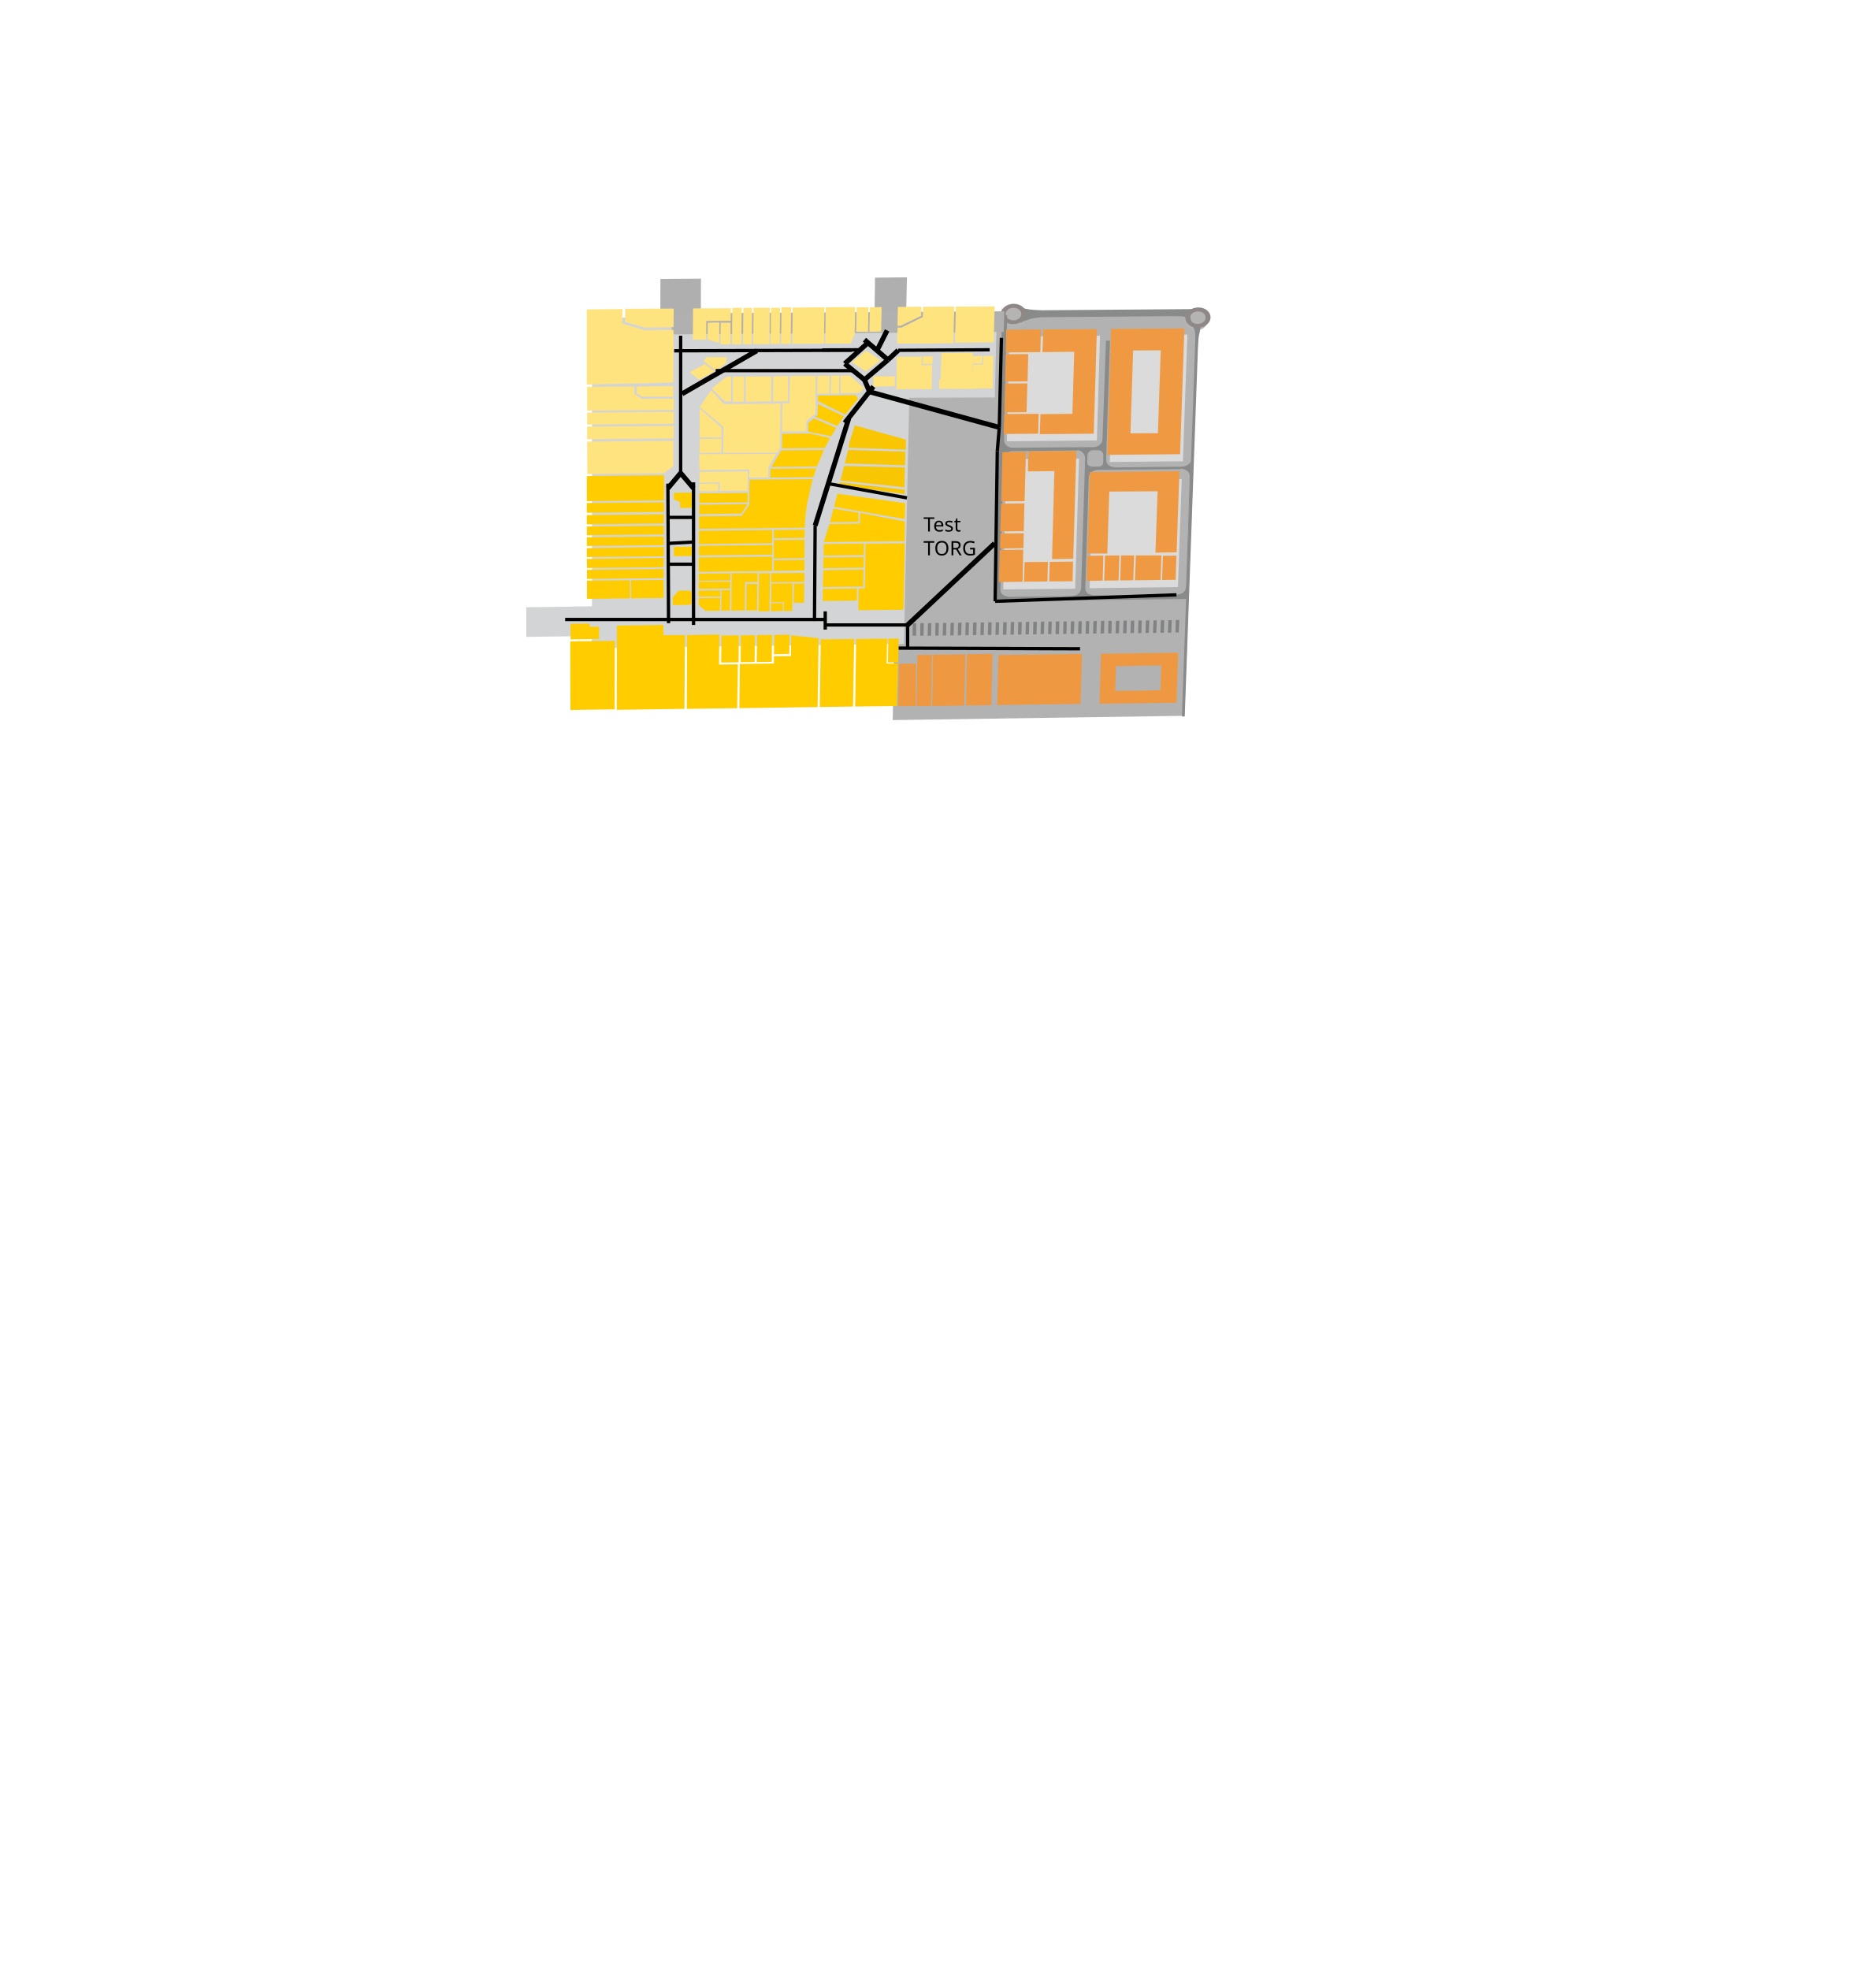
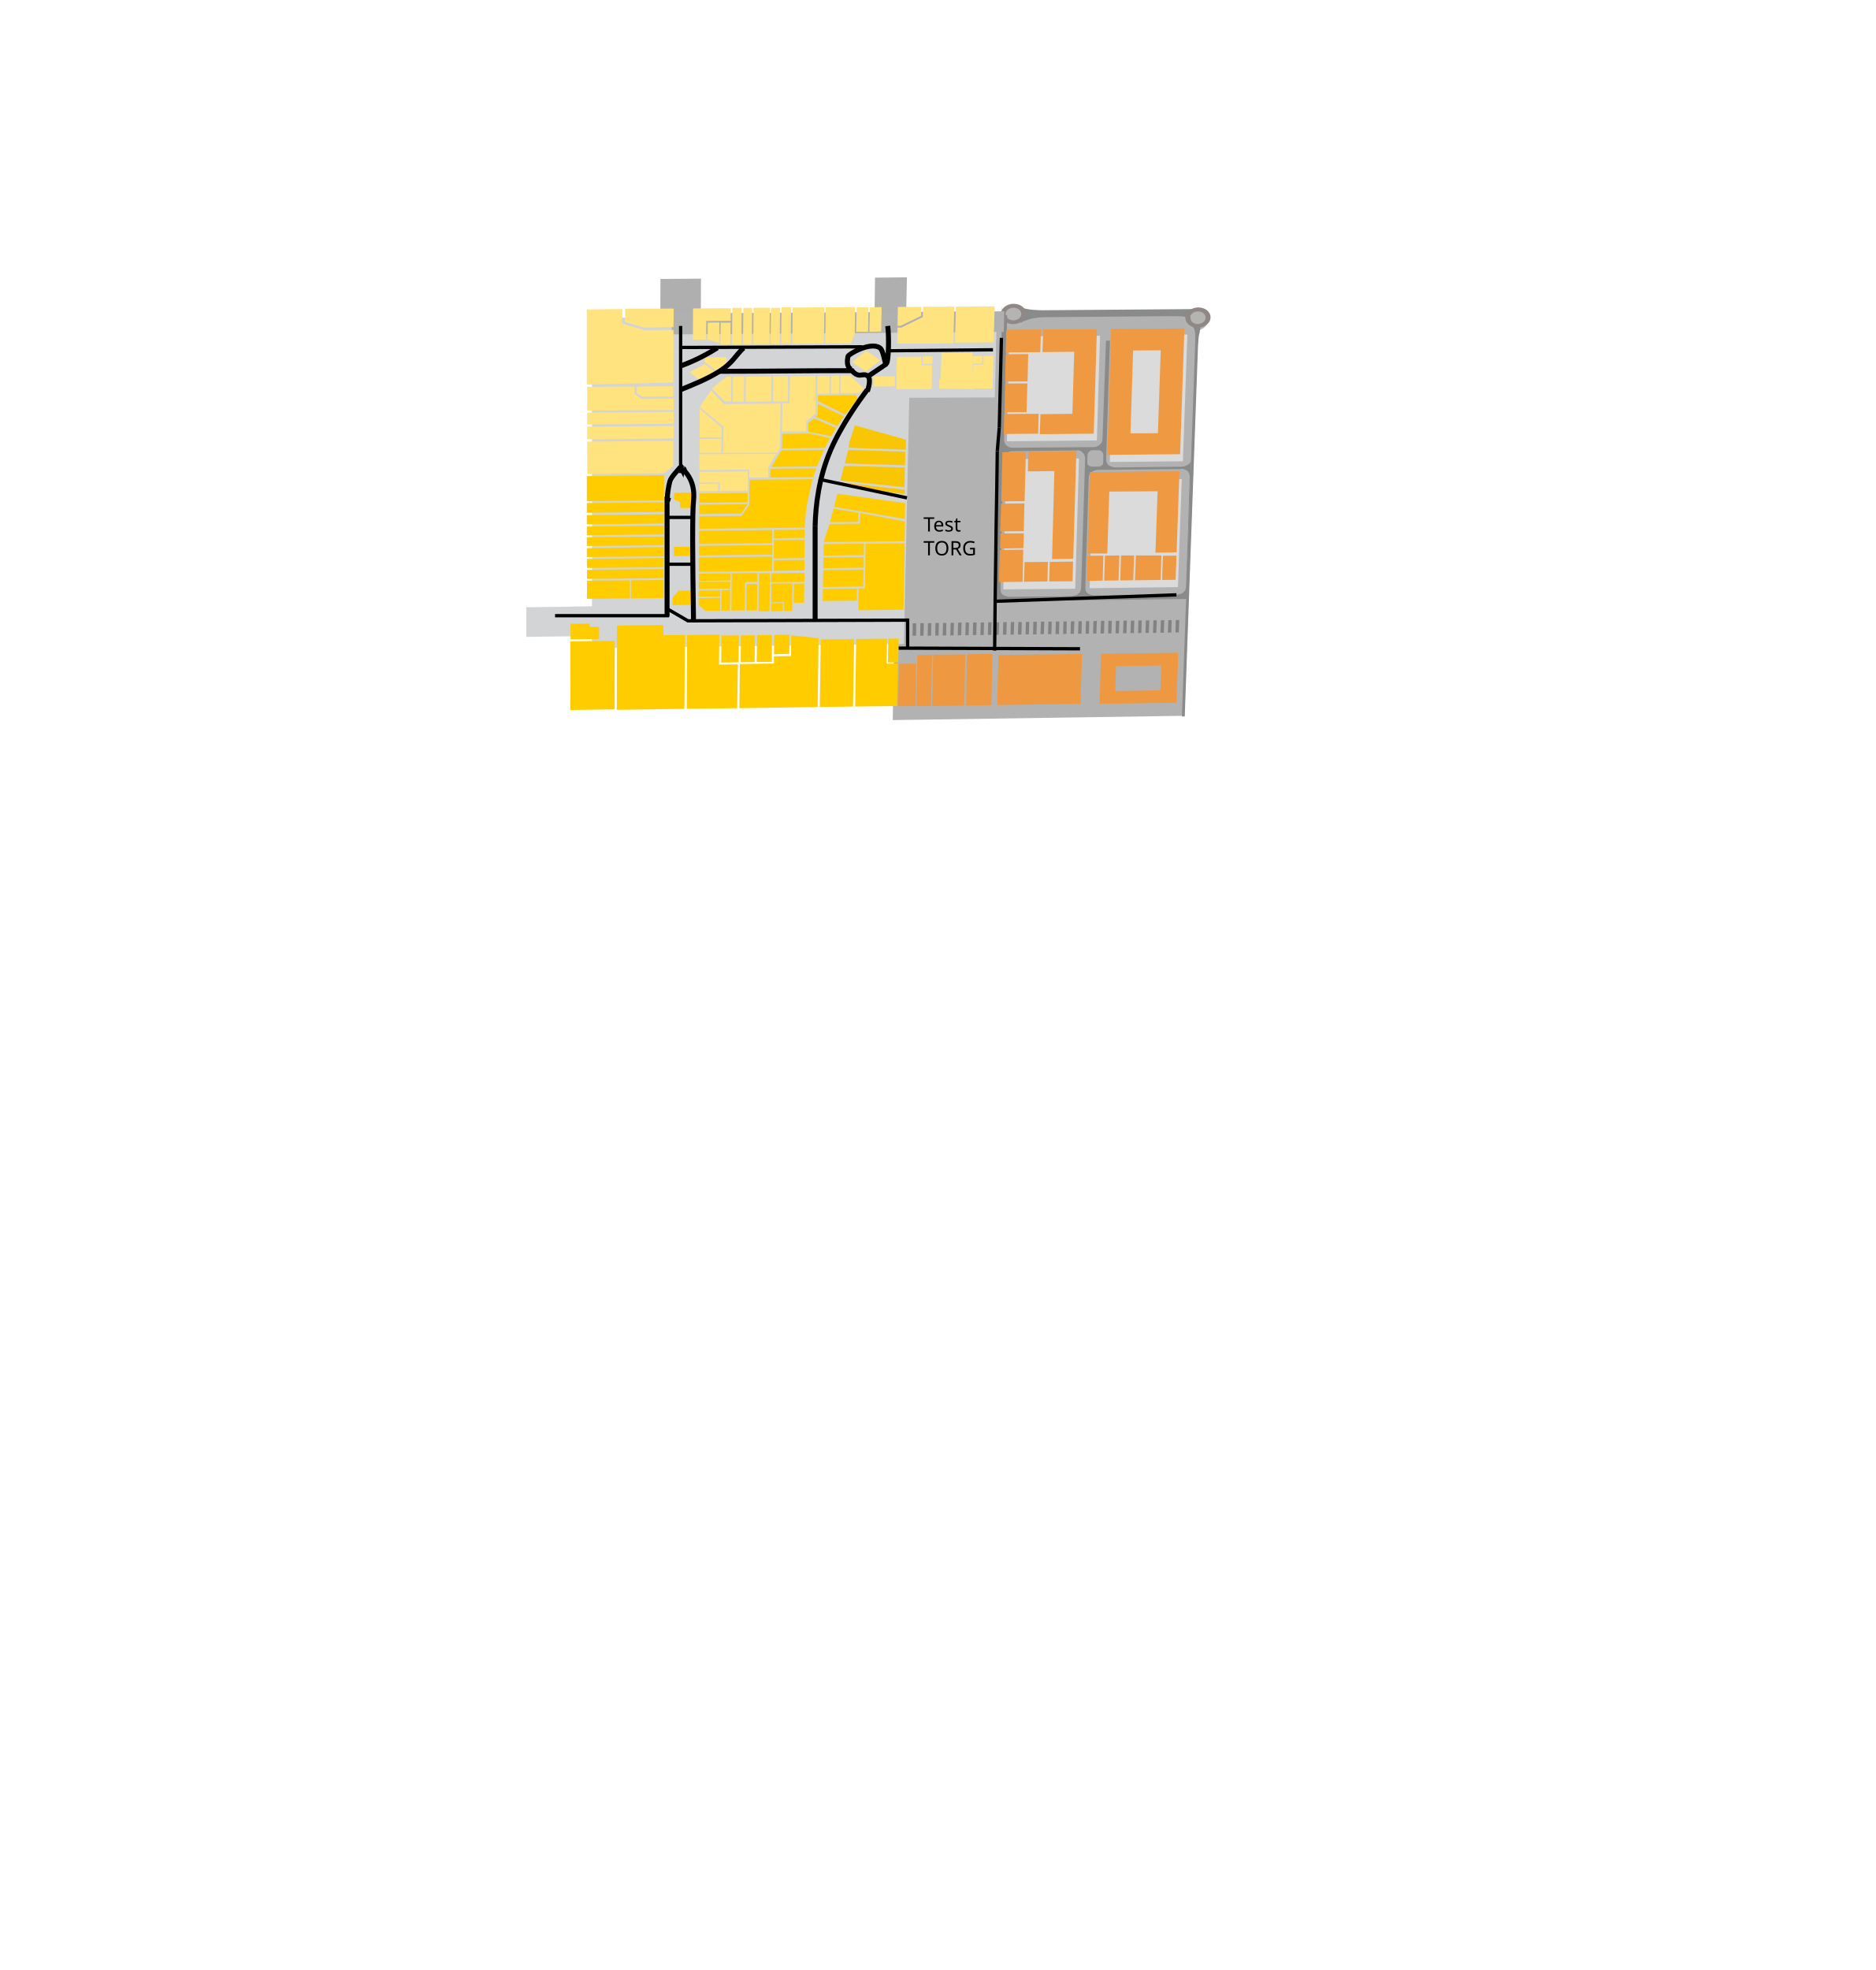
<svg xmlns="http://www.w3.org/2000/svg" version="1.1" id="svgroot" x="0px" y="0px" viewBox="261 -199.6 1133.9 1190.6" style="enable-background:new 261 -199.6 1133.9 1190.6;" xml:space="preserve">
  <g id="Layer_0">
    <g id="Level1_Floor">
      <polygon style="fill:#B2B2B2;" points="800.6,235.6 804.9,-5.3 869.4,-5.7 869.2,-9 985.5,-9.9 976.9,233   " />
      <path style="fill:#B4B4B3;" d="M874.3-1.7c-4,0-7.2-2.8-7.1-6.2c0.1-3.5,3.4-6.3,7.4-6.3s7.2,2.8,7.1,6.2    C881.6-4.5,878.3-1.7,874.3-1.7" />
      <path style="fill:#B4B4B3;" d="M983.8,0.1c-4,0-7.1-2.8-7-6.2c0.1-3.5,3.5-6.3,7.4-6.3c4,0,7.1,2.8,7,6.2    C991.1-2.7,987.8,0.1,983.8,0.1" />
      <path style="fill:#898A8A;" d="M866.3,6.6c0.2-9.3,0.3-17.6,0.4-21.4c-0.1,4.7,2.9,5.9,3.1,6l-1.9,75l0.1,1l0.3,0.9l0.4,0.8    l0.6,0.7l0.8,0.6l0.9,0.4l0.9,0.3l1,0.1l49.2-0.4l1-0.1l1-0.3l0.9-0.5l0.8-0.6l0.7-0.7l0.5-0.8l0.3-0.9l0.1-1l2.1-59.4    c0.1,0,0.6,0,2.4,0c-0.1,2.4-2.2,68.3-2.3,71.7l0.1,1.1l0.3,1.1l0.6,0.9l0.7,0.6l0.9,0.5l0.9,0.3l1.1,0.3l1.1,0.1l34.8-0.4h5.1    l0.9-0.1l1.1-0.3l0.9-0.3l0.9-0.5l0.8-0.6l0.7-0.9l0.4-1.1l-2.6,79.9l-0.1,3.8l-115.7,1.4C862.6,159.6,866.1,11.8,866.3,6.6     M974.4,83.9L924,84.4l-1.1,0.3L922,85l-0.9,0.5l-0.8,0.6l-0.7,0.9l-0.4,1.1l-0.1,1.1l-2.1,66.5l0.1,1.1l0.3,1l0.6,0.8l0.7,0.6    l0.9,0.4l0.9,0.3l1.1,0.3l1.1,0.1l49.4-0.4l2.2-0.5l0.7-0.2l0.9-0.5l0.7-0.6l0.7-0.9l0.4-1.1l0.2-1.1l1.2-33.8l1-32.7l-0.1-1.1    l-0.3-1.1l-0.6-0.9l-0.7-0.6l-0.9-0.5l-0.9-0.3l-1.1-0.3L974.4,83.9 M867.7,77.1l-0.1,0.8l-1.9,78.6l0.1,1.1l0.3,1l0.6,0.8    l0.7,0.6l0.9,0.4l0.9,0.3l1.1,0.3l1.1,0.1l37.1-0.4l1.1-0.1l1.1-0.3l0.9-0.3l0.9-0.5l0.7-0.6l0.7-0.9l0.4-1.1l0.2-1.5l2.4-78.1    l-0.1-0.8l-0.2-0.8l-0.4-0.8l-0.5-0.7l-0.6-0.6l-0.7-0.5l-0.8-0.4l-0.8-0.2l-0.8,0.1l-39.2,0.5l-0.9,0.1l-0.9,0.2l-0.8,0.4    l-0.7,0.5l-0.6,0.6l-0.5,0.7l-0.4,0.8L867.7,77.1 M918.3,75.3l-0.1,4.9c0,1.2,1.3,2.2,2.9,2.2h3.7c1.6,0,3-1,3-2.2l0.1-4.9    c0-1.2-1.2-2.8-2.9-2.8h-3.7C919.8,72.5,918.4,74.1,918.3,75.3 M973,159.8l0.8-0.2l-1.4,0.3L973,159.8" />
      <path style="fill:#898A8A;" d="M879.2-8.7c0.5-3.1-1.3-3.7-1.2-5.3c3.3,1.8,11.5,1.9,13.4,1.9l91.7-0.7c1.8,0-2.4,2.5-2.6,4.1    c-0.1,0.6,0.2,3.1,1.2,4.1s4.7,1.3,4.8,1.9c0.2,3.4-0.9,4.5-1.1,8c-0.1,2.3-0.3,4.5-0.3,4.6c-7.1,198.6-7.9,221.5-8,223.5h-1.7    L983,19.5c0-0.6,0.5-11.9,0.5-15.1c0-5.6-1.2-6.9-4-8.7c-1.4-0.9-0.4-3.7-3.1-4c-1.5-0.2-4.2-0.2-7-0.2c-0.3,0-0.6,0-0.9,0    c-1.6,0-2.7,0-3.7,0l-72.6,0.6c-1.4,0-9.1,0.2-14.6,3.6C877.6-4.2,878.7-5.4,879.2-8.7" />
      <polygon style="fill:#AFAFAF;" points="789.6,-9.7 789.9,-31.8 809.2,-32 808.7,-9.9   " />
      <polygon style="fill:#AFAFAF;" points="660.1,-7.7 660.2,-31 684.7,-31.2 684.6,-7.9   " />
      <polygon style="fill:#D2D4D5;" points="579.1,185.3 579.1,167.4 609.9,167 610,184.9   " />
      <polygon style="fill:#D2D4D5;" points="618.7,192.1 618.7,181.5 607.3,181.6 607.2,167 618.8,166.8 618.8,-7.5 863.5,-9.2    862.3,40.6 810.6,40.8 807.4,189.6   " />
      <path style="fill:#8F8886;" d="M873.7-16c4.2,0,7.6,2.7,7.5,6.1s-3.6,6.2-7.8,6.2s-7.6-2.7-7.5-6.1S869.5-16,873.7-16 M873.5-6    c2.6,0,4.8-1.7,4.8-3.8c0.1-2.1-2-3.8-4.7-3.8c-2.6,0-4.8,1.7-4.8,3.8C868.8-7.7,870.9-6,873.5-6" />
      <path style="fill:#8F8886;" d="M985.3-13.8c4.2,0,7.5,2.7,7.4,6.1s-3.6,6.2-7.8,6.2s-7.5-2.7-7.4-6.1    C977.6-11,981.1-13.8,985.3-13.8 M984.9-3.8c2.6,0,4.8-1.7,4.8-3.8c0.1-2.1-2-3.8-4.6-3.8s-4.8,1.7-4.9,3.8    C980.3-5.5,982.3-3.8,984.9-3.8" />
      <path style="fill:#898A8A;" d="M985.1,10c-7.1,198.6-7.9,221.5-8,223.5C977.2,231.5,978,208.6,985.1,10" />
      <polygon style="fill:#DADBDA;" points="919.6,155.9 921.5,90.4 975.3,89.9 973,155.2   " />
      <polygon style="fill:#DADBDA;" points="867.4,156.6 869.3,77.9 913.2,77.5 910.9,156.2   " />
      <polygon style="fill:#DADBDA;" points="869.6,67.1 871.1,3.8 925.9,3.3 924,66.6   " />
      <polygon style="fill:#DADBDA;" points="931.8,79.6 934.2,3 978.7,2.6 976,79.2   " />
      <polygon style="fill:#B0B0B0;" points="667,2.5 667.1,-10.2 868,-11.5 867.7,1   " />
      <g>
        <polygon style="fill:#818283;" points="948.9,183 949.1,175.4 951.1,175.4 950.9,183    " />
        <polygon style="fill:#818283;" points="953.4,182.9 953.6,175.4 955.7,175.3 955.4,182.9    " />
        <polygon style="fill:#818283;" points="957.9,182.9 958.2,175.3 960.2,175.3 959.9,182.9    " />
        <polygon style="fill:#818283;" points="962.4,182.8 962.7,175.3 964.7,175.2 964.5,182.8    " />
        <polygon style="fill:#818283;" points="966.9,182.8 967.2,175.2 969.2,175.2 969,182.6    " />
        <polygon style="fill:#818283;" points="971.5,182.6 971.7,175.1 973.8,175.1 973.5,182.6    " />
        <polygon style="fill:#818283;" points="944.3,183 944.6,175.5 946.6,175.5 946.4,183    " />
        <polygon style="fill:#818283;" points="939.8,183.1 940.1,175.5 942.1,175.5 941.9,183.1    " />
        <polygon style="fill:#818283;" points="930.8,183.2 931,175.6 933,175.6 932.8,183.2    " />
        <polygon style="fill:#818283;" points="935.3,183.2 935.5,175.6 937.6,175.6 937.3,183.1    " />
        <polygon style="fill:#818283;" points="917.2,183.4 917.4,175.8 919.4,175.8 919.2,183.4    " />
        <polygon style="fill:#818283;" points="921.7,183.3 921.9,175.8 924,175.6 923.7,183.3    " />
        <polygon style="fill:#818283;" points="926.2,183.3 926.5,175.6 928.5,175.6 928.3,183.2    " />
        <polygon style="fill:#818283;" points="908.1,183.5 908.3,175.9 910.4,175.9 910.1,183.5    " />
        <polygon style="fill:#818283;" points="912.6,183.4 912.9,175.9 914.9,175.8 914.7,183.4    " />
        <polygon style="fill:#818283;" points="876.3,183.9 876.5,176.3 878.6,176.3 878.4,183.9    " />
        <polygon style="fill:#818283;" points="880.9,183.8 881.1,176.3 883.1,176.2 882.9,183.8    " />
        <polygon style="fill:#818283;" points="885.4,183.8 885.6,176.2 887.7,176.2 887.5,183.8    " />
        <polygon style="fill:#818283;" points="889.9,183.6 890.2,176.1 892.2,176.1 892,183.6    " />
        <polygon style="fill:#818283;" points="894.5,183.6 894.7,176.1 896.7,176.1 896.5,183.6    " />
        <polygon style="fill:#818283;" points="899,183.6 899.2,176 901.3,176 901.1,183.6    " />
        <polygon style="fill:#818283;" points="903.6,183.6 903.8,176 905.8,176 905.6,183.5    " />
        <polygon style="fill:#818283;" points="871.8,184 872,176.4 874,176.3 873.8,183.9    " />
        <polygon style="fill:#818283;" points="849,184.2 849.2,176.6 851.3,176.6 851.1,184.2    " />
        <polygon style="fill:#818283;" points="853.6,184.2 853.8,176.6 855.8,176.6 855.6,184.2    " />
        <polygon style="fill:#818283;" points="858.1,184.1 858.3,176.5 860.4,176.5 860.2,184.1    " />
        <polygon style="fill:#818283;" points="862.7,184.1 862.9,176.5 864.9,176.5 864.7,184    " />
        <polygon style="fill:#818283;" points="867.2,184 867.4,176.4 869.5,176.4 869.3,184    " />
        <polygon style="fill:#818283;" points="844.5,184.3 844.7,176.6 846.7,176.6 846.5,184.3    " />
        <polygon style="fill:#818283;" points="830.8,184.5 831,176.9 833,176.9 832.9,184.4    " />
        <polygon style="fill:#818283;" points="835.4,184.4 835.6,176.8 837.6,176.8 837.4,184.4    " />
        <polygon style="fill:#818283;" points="839.9,184.4 840.1,176.8 842.2,176.6 842,184.3    " />
        <polygon style="fill:#818283;" points="826.3,184.5 826.4,176.9 828.5,176.9 828.3,184.5    " />
        <polygon style="fill:#818283;" points="821.7,184.6 821.9,177 823.9,177 823.8,184.6    " />
        <polygon style="fill:#818283;" points="812.6,184.6 812.7,177.1 814.8,177.1 814.7,184.6    " />
        <polygon style="fill:#818283;" points="817.2,184.6 817.3,177 819.4,177 819.2,184.6    " />
      </g>
    </g>
  </g>
  <g id="Layer_1">
    <g id="Level_1_areas">
      <g>
        <path style="fill:#898A8A;" d="M867-12.9L867-12.9c0.8,2.5,2.6,3.2,2.7,3.3C869.6-9.7,867.8-10.4,867-12.9" />
        <path style="fill:#898A8A;" d="M929.3,5.5L929.3,5.5L929.3,5.5z" />
        <path style="fill:#898A8A;" d="M986.5-3.4c0.2,3.4-0.9,4.5-1.1,8C985.5,1.1,986.6,0,986.5-3.4" />
        <polygon style="fill:#FFE37E;" points="693.6,24.4 686.4,18.6 687.9,16.3 700.1,16.2 700,19.7    " />
        <polygon style="fill:#FFE37E;" points="683.5,29.9 677.8,25.3 687.1,20.4 692.8,24.9    " />
        <polygon style="fill:#FFE37E;" points="784.3,24.9 776,19.2 784.5,12.4 793.2,18.1    " />
        <polygon style="fill:#FFE37E;" points="788.9,34 789,27.9 801.9,27.8 801.8,33.9    " />
        <polygon style="fill:#FFE37E;" points="650.6,-1.6 638.8,-5 638.9,-13 668.2,-13.1 668.1,-1.9    " />
        <polygon style="fill:#FFE37E;" points="615.7,32.8 615.7,-12.6 637.2,-12.8 637.1,-4 650.5,-0.1 668.1,-0.2 668,31.6    " />
        <polygon style="fill:#FFE37E;" points="667.9,40.1 649.1,40.1 645.8,38.1 646,34 668,33.8    " />
        <polygon style="fill:#FFE37E;" points="615.9,48.6 615.9,34.2 644.5,34 644.4,38.4 649,41.5 668.2,41.3 668.2,48.2    " />
        <polygon style="fill:#FFE37E;" points="615.9,57 615.9,49.8 668.2,49.3 668.2,56.5    " />
        <polygon style="fill:#FFE37E;" points="615.9,65.9 615.9,58.2 668.2,57.8 668.1,65.4    " />
        <polygon style="fill:#FFE37E;" points="616,86.9 615.9,67.3 668,66.8 667.9,82.2 662.2,86.4    " />
        <polygon style="fill:#FFE37E;" points="687.8,5.7 679.8,5.7 679.9,-13.2 702.7,-13.3 702.7,-5.7 687.9,-5.6    " />
        <polygon style="fill:#FFE37E;" points="695.7,7.6 688.7,5.6 688.8,-4.6 695.8,-4.7    " />
        <polygon style="fill:#FFE37E;" points="702.5,8.5 696.5,8.5 696.6,-4.6 702.6,-4.6    " />
        <polygon style="fill:#FFE37E;" points="709.1,8.5 703.5,8.5 703.6,-13.5 709.3,-13.6    " />
        <polygon style="fill:#FFE37E;" points="710.1,8.5 710.3,-13.5 715.6,-13.5 715.4,8.4    " />
        <polygon style="fill:#FFE37E;" points="726.1,8.3 716.3,8.4 716.5,-13.6 726.3,-13.6    " />
        <polygon style="fill:#FFE37E;" points="726.8,8.3 727,-13.5 732.5,-13.6 732.3,8.3    " />
        <polygon style="fill:#FFE37E;" points="733.1,8.3 733.4,-13.9 739.2,-13.9 738.9,8.2    " />
        <polygon style="fill:#FFE37E;" points="739.9,8.2 740.1,-13.7 759.3,-13.9 759,8.1    " />
        <polygon style="fill:#FFE37E;" points="759.8,8.1 760.1,-13.9 777.9,-14 777.6,2.4 775.2,8    " />
        <polygon style="fill:#FFE37E;" points="778.5,0.9 778.8,-13.9 785.9,-13.9 785.7,0.9    " />
        <polygon style="fill:#FFE37E;" points="786.5,0.9 786.8,-13.9 793.9,-14 793.6,0.8    " />
        <polygon style="fill:#FFE37E;" points="699,43 691.3,35.2 700.1,28.1 703,28.1 702.9,43    " />
        <polygon style="fill:#FFE37E;" points="703.9,43.2 704,28.1 710.8,28 710.6,43.2    " />
        <polygon style="fill:#FFE37E;" points="711.7,43.2 711.8,28 727.2,27.9 727.1,43    " />
        <polygon style="fill:#FFE37E;" points="728.2,43.1 728.4,27.8 737.3,27.7 737.3,42.9    " />
        <polygon style="fill:#FFE37E;" points="697.1,64.7 683.9,64.7 683.9,47.3 697.2,58.9    " />
        <polygon style="fill:#FFE37E;" points="683.8,74.1 683.9,65.6 697.1,65.5 697,74    " />
        <polygon style="fill:#FFE37E;" points="733.6,61.2 733.9,44.1 738.2,44.1 738.5,27.7 754,27.6 753.9,50.4 748.3,55 748.3,61.1        " />
        <polygon style="fill:#FFE37E;" points="730.8,74 698.1,74.1 698.3,58.4 683.9,46.3 690.8,36.3 698.5,44.6 732.8,44.3 732.4,71.4        " />
        <polygon style="fill:#FFE37E;" points="755,38.4 755.1,27.6 762.4,27.5 762.3,38.3    " />
        <polygon style="fill:#FFE37E;" points="763.2,38.3 763.4,27.5 768.3,27.4 768.1,38.3    " />
        <polygon style="fill:#FFE37E;" points="683.7,97.3 683.8,92.8 695.1,92.7 695.1,97.2    " />
        <polygon style="fill:#FFE37E;" points="725.4,88.9 713.8,89 713.9,84.2 683.8,84.5 683.7,78.4 683.7,74.9 698.3,74.8 730.2,74.7     725.4,82.9    " />
        <polygon style="fill:#FFE37E;" points="712.9,97 696,97.1 696.1,92 683.8,92.1 683.8,85.6 713,85.3    " />
        <polygon style="fill:#FFE37E;" points="778.6,38 769,38 769.1,27.4 774.7,27.4 783.1,34.9 783.2,35 780.8,37.6    " />
        <polygon style="fill:#FFE37E;" points="803.5,-2.7 803.7,-14.1 817.9,-14.2 817.8,-8.7 805.3,-2.7    " />
        <polygon style="fill:#FFE37E;" points="824.7,8 803.3,8 803.5,-1.6 805.8,-1.6 818.8,-8 818.9,-14.2 837.8,-14.3 837.2,7.8     " />
        <polygon style="fill:#FFE37E;" points="860.5,7.3 860.6,7.3 838.3,7.5 838.4,1 838.8,-14.3 862.2,-14.4 861.6,7.3    " />
        <polygon style="fill:#FFE37E;" points="818.7,20.4 818.8,15.8 824.7,15.8 824.6,20.3    " />
        <polygon style="fill:#FFE37E;" points="848.8,20.2 848.9,15.6 854.8,15.5 854.7,20.1    " />
        <polygon style="fill:#FFE37E;" points="850,35.5 829.3,35.2 830.1,13.8 848.9,13.6 848.9,25.9 849.8,26    " />
        <polygon style="fill:#FFE37E;" points="802.8,35.6 803.1,16.1 818.1,16 818,21.1 824.4,21 824.2,35.6    " />
        <polygon style="fill:#FFCC00;" points="605.9,186.8 605.9,177.4 617.4,177.3 617.4,179.2 623.1,179.1 623.1,186.6    " />
        <polygon style="fill:#FFCC00;" points="605.8,229.5 605.7,188 632.6,187.7 632.5,229.1    " />
        <polygon style="fill:#FFCC00;" points="633.8,229.4 633.9,178.5 662,178.1 662,184.3 675,184.2 674.7,228.8    " />
        <polygon style="fill:#FFCC00;" points="696.9,200.8 697.1,184.5 707.6,184.4 707.4,200.7    " />
        <polygon style="fill:#FFCC00;" points="676.1,228.8 676.3,184.2 695.8,183.9 695.6,202 707,201.9 706.6,228.4    " />
        <polygon style="fill:#FFCC00;" points="708.7,200.6 708.8,184.4 717.3,184.3 717.1,200.5    " />
        <polygon style="fill:#FFCC00;" points="728.8,195.8 729,184.1 738.2,184 738.1,195.6    " />
        <polygon style="fill:#FFCC00;" points="718.4,200.5 718.6,184.2 727.6,184.1 727.5,200.4    " />
        <polygon style="fill:#FFCC00;" points="707.9,228.4 708.2,201.7 728.8,201.4 728.8,197 739.1,196.9 739.2,184.4 755.8,186.1     755.2,227.7    " />
        <polygon style="fill:#FFCC00;" points="756.5,227.7 757.1,186.8 777.3,186.6 776.6,227.4    " />
        <polygon style="fill:#FFCC00;" points="797.7,200.8 797.9,186.4 804.2,186.3 803.9,200.7    " />
        <polygon style="fill:#FFCC00;" points="777.9,227.4 778.5,186.6 797.2,186.4 796.9,201.5 803.8,201.4 803.2,227.1    " />
        <polygon style="fill:#FFCC00;" points="771.9,51 755.4,42.8 755.4,39.5 778.2,39.2 779.7,41.5 776.9,44.7    " />
        <polygon style="fill:#FFCC00;" points="767.1,57.9 753.7,52.2 755.3,51 755.3,44.5 771.1,52    " />
        <polygon style="fill:#FFCC00;" points="763.4,64.1 749.5,61.3 749.5,56.1 753,53.3 766.4,59    " />
        <polygon style="fill:#FFCC00;" points="759.6,71.1 733.7,71.4 733.8,62.6 750.8,62.4 762.7,65.2    " />
        <polygon style="fill:#F9C603;" points="808.5,72.2 774,71 774.2,68.4 777.7,57.5 808.6,66.1    " />
        <polygon style="fill:#F9C603;" points="808,81.6 771.6,80.5 773.7,72.3 808.2,73.4    " />
        <polygon style="fill:#FFCC00;" points="754.8,82.3 727.2,82.6 733.3,72.6 759.1,72.3    " />
        <polygon style="fill:#FFCC00;" points="726.6,89 726.7,83.7 754.4,83.5 752.6,88.8    " />
        <polygon style="fill:#FFCC00;" points="683.7,104.3 683.7,98.6 712.9,98.3 712.9,104    " />
        <polygon style="fill:#FFCC00;" points="683.6,111.1 683.7,105.4 712.9,105.1 709,110.8    " />
        <polygon style="fill:#FFCC00;" points="747.4,119.3 683.6,120 683.6,112.4 709.2,112.2 713.8,105.7 713.9,105.3 714,90.3     752.3,90 751.4,93.2 748.8,105.2 748.6,106.4 748.1,110.4 747.6,114.9    " />
        <polygon style="fill:#F9C603;" points="807.7,94.9 769,90.8 771.2,82 807.9,82.9    " />
        <polygon style="fill:#F9C603;" points="807.8,99 768,93.6 768.7,91.9 807.9,96.4    " />
        <polygon style="fill:#FFCC00;" points="762.7,116 764.8,107.8 779.9,110.3 779.8,115.8    " />
        <polygon style="fill:#FFCC00;" points="807.9,114.1 765.1,106.7 767.2,98.8 808.1,104.5    " />
        <polygon style="fill:#FFCC00;" points="758.9,128 760.2,123.8 762.4,117.1 780.8,116.9 780.9,110.4 808,115.6 807.8,127.5    " />
        <polygon style="fill:#FFCC00;" points="758.8,136.2 758.9,129.2 783.2,128.9 783.1,135.9    " />
        <polygon style="fill:#FFCC00;" points="758.6,143.8 758.7,137.3 783.1,137.1 783,143.5    " />
        <polygon style="fill:#FFCC00;" points="758.4,155.2 758.6,145 782.9,144.6 782.8,154.9    " />
        <polygon style="fill:#FFCC00;" points="758.3,163.6 758.4,156.3 779,156.1 778.9,163.4    " />
        <polygon style="fill:#FFCC00;" points="779.8,169.2 780,156 783.8,156 784.2,129 807.9,128.8 807.1,168.9    " />
        <polygon style="fill:#FFCC00;" points="683.5,129.2 683.5,121.2 727.8,120.7 727.7,128.7    " />
        <polygon style="fill:#FFCC00;" points="728.8,125.7 728.8,120.7 747.4,120.5 747.3,125.5    " />
        <polygon style="fill:#FFCC00;" points="683.5,136.1 683.5,130.3 727.9,129.8 727.8,135.6    " />
        <polygon style="fill:#FFCC00;" points="728.7,137.9 728.8,126.8 747.3,126.6 747.2,137.7    " />
        <polygon style="fill:#FFCC00;" points="683.4,146 683.4,137.3 727.8,136.8 727.7,145.5    " />
        <polygon style="fill:#FFCC00;" points="728.7,145.4 728.8,139 747.3,138.8 747.2,145.2    " />
        <polygon style="fill:#FFCC00;" points="683.4,151.5 683.4,147.1 702.4,146.9 702.4,151.2    " />
        <polygon style="fill:#FFCC00;" points="683.4,156.3 683.4,152.1 702.4,152 702.3,156.1    " />
        <polygon style="fill:#FFCC00;" points="683.3,161 683.3,157.3 696.3,157.2 696.3,160.9    " />
        <polygon style="fill:#FFCC00;" points="687.4,169.6 683.3,166 683.3,161.9 696.3,161.7 696.2,169.5    " />
        <polygon style="fill:#FFCC00;" points="697,169.5 697.1,157.1 702.3,157 702.2,169.4    " />
        <polygon style="fill:#FFCC00;" points="703.1,169.4 703.3,146.8 718.8,146.7 718.9,152.1 711.3,152.2 711.1,169.3    " />
        <polygon style="fill:#FFCC00;" points="712.1,169.4 712.3,153.3 718.7,153.3 718.6,169.3    " />
        <polygon style="fill:#FFCC00;" points="719.5,169.9 719.8,146.9 726.4,146.8 726.1,169.8    " />
        <polygon style="fill:#FFCC00;" points="727.1,152.3 727.2,146.8 747.2,146.6 747.2,152.1    " />
        <polygon style="fill:#FFCC00;" points="727.1,169.8 727.1,165 734.2,164.9 734.1,169.7    " />
        <polygon style="fill:#FFCC00;" points="734.7,169.7 734.8,164.3 727.2,164.4 727.3,153.1 740,153 739.8,169.6    " />
        <polygon style="fill:#FFCC00;" points="740.7,164.7 740.9,153.2 747.1,153.1 747,164.7    " />
        <polygon style="fill:#FFCC00;" points="615.7,103.3 615.7,88.1 662.4,87.6 662.3,102.8    " />
        <polygon style="fill:#FFCC00;" points="615.7,110.3 615.7,104.4 662.3,104 662.3,109.8    " />
        <polygon style="fill:#FFCC00;" points="615.7,117.3 615.7,111.7 662.3,111.2 662.2,116.8    " />
        <polygon style="fill:#FFCC00;" points="615.7,123.9 615.7,118.6 662.2,118.1 662.2,123.4    " />
        <polygon style="fill:#FFCC00;" points="615.7,130.4 615.7,125.1 662.2,124.6 662.2,129.9    " />
        <polygon style="fill:#FFCC00;" points="615.7,137.1 615.7,131.7 662.2,131 662.2,136.6    " />
        <polygon style="fill:#FFCC00;" points="662.1,143.2 615.8,143.7 615.7,138.2 662.2,137.6    " />
        <polygon style="fill:#FFCC00;" points="615.8,150.3 615.8,144.8 662.1,144.3 662.1,149.8    " />
        <polygon style="fill:#FFCC00;" points="615.8,162.3 615.8,151.3 630,151.2 630,162.2    " />
        <polygon style="fill:#FFCC00;" points="629.9,162.1 630,151.2 641.7,151.1 641.7,162    " />
        <polygon style="fill:#FFCC00;" points="642.4,162 642.4,151.1 662.1,150.9 662.1,161.8    " />
        <polygon style="fill:#EE9941;" points="814.5,227.1 803.9,227.2 804.4,201.6 814.7,201.5    " />
        <polygon style="fill:#EE9941;" points="823.7,227.1 815,227.1 815.4,201.6 815.5,196.3 824.4,196.1    " />
        <polygon style="fill:#EE9941;" points="824.4,227.1 825,196.1 844.5,195.9 843.8,226.8    " />
        <polygon style="fill:#EE9941;" points="844.9,226.8 845.5,195.8 860.9,195.6 860.2,226.6    " />
        <polygon style="fill:#EE9941;" points="863.7,226.5 864.5,196.3 915,195.6 914.1,225.8    " />
        <path style="fill:#EE9941;" d="M972.1,225.1l-46.5,0.6l0.9-30.2l46.7-0.6L972.1,225.1z M935.6,203l-0.5,15l27.3-0.4l0.5-15     L935.6,203" />
        <polygon style="fill:#EF9A42;" points="868.9,13.4 869.2,-0.3 890.2,-0.5 889.8,13.2    " />
        <polygon style="fill:#EF9A42;" points="868.5,31 868.9,14.5 882.5,14.4 882.1,30.9    " />
        <polygon style="fill:#EF9A42;" points="868.1,49.6 868.5,32.2 882,32.1 881.5,49.5    " />
        <polygon style="fill:#EF9A42;" points="867.7,62.7 868,50.6 888.8,50.5 888.5,62.5    " />
        <polygon style="fill:#EF9A42;" points="889.5,62.8 889.9,50.7 909.2,50.5 910.3,13 891.1,13.2 891.6,-0.5 924,-0.7 922.1,62.5        " />
        <path style="fill:#EF9A42;" d="M974.3,74.9l-44,0.4l2.3-76.1l44.3-0.3L974.3,74.9z M945.9,12.2l-1.6,50.1l16.6-0.1l1.7-50.1     L945.9,12.2" />
        <polygon style="fill:#EF9A42;" points="866.2,103.4 866.9,73.7 881.1,73.5 880.3,103.3    " />
        <polygon style="fill:#EF9A42;" points="865.6,121.6 866.1,104.8 880.2,104.6 879.8,121.4    " />
        <polygon style="fill:#EF9A42;" points="865.5,131.9 865.7,122.8 879.8,122.7 879.6,131.7    " />
        <polygon style="fill:#EF9A42;" points="864.8,152.2 865.3,132.8 879.5,132.6 879.1,152    " />
        <polygon style="fill:#EF9A42;" points="896.9,138.3 898.3,85.1 882.3,85.3 882.5,73.2 911.6,73 909.7,138.1    " />
        <polygon style="fill:#EF9A42;" points="930.3,134.9 918.3,134.9 919.7,85.7 973.9,85.2 972.2,134.2 959.4,134.4 960.7,97.3     931.5,97.5    " />
        <polygon style="fill:#EF9A42;" points="879.9,152 880.3,140.1 894.4,140 894.1,151.8    " />
        <polygon style="fill:#EF9A42;" points="895.2,151.8 895.5,140 909.6,139.8 909.3,151.7    " />
        <polygon style="fill:#EF9A42;" points="917.8,151.5 918.2,136.3 927.9,136.2 927.5,151.3    " />
        <polygon style="fill:#EF9A42;" points="928.4,151.3 928.9,136.2 937.6,136.1 937.1,151.2    " />
        <polygon style="fill:#EF9A42;" points="938.1,151.2 938.6,136.1 946.5,136.1 946,151.1    " />
        <polygon style="fill:#EF9A42;" points="962.5,150.9 947,151.1 947.6,136.1 963,136.1    " />
        <polygon style="fill:#EF9A42;" points="963.4,150.9 963.9,136.3 972.1,136.2 971.6,150.8    " />
        <polygon style="fill:#FFCC00;" points="672.1,107.4 672,103.8 668.3,102.3 668.3,98.6 668.4,98.4 668.7,98.3 668.9,98.2     678.7,98.1 678.8,98.1 679.3,98.1 679.7,98.1 679.9,98.1 680.1,98.2 680.2,98.3 680.2,98.5 680.2,98.8 680.2,99.2 680.2,106.2     678.5,107.4    " />
        <polygon style="fill:#FFCC00;" points="668.2,166.1 667.9,166 667.8,166 667.7,165.9 667.6,165.7 667.6,161.4 671.2,157.4     676.2,157.4 676.5,157.4 677.4,157.4 678,157.4 678.3,157.5 678.5,157.6 678.7,157.8 678.8,157.9 678.9,158 679,158 679,158.1     679,158.3 679,158.4 679,164.9 679,165 679,165.1 678.9,165.2 678.8,165.4 678.7,165.5 678.7,165.5 678.5,165.6 678.3,165.8     677.8,165.9 677.4,165.9 675.4,166 674.8,166 674.3,166    " />
        <polygon style="fill:#FFCC00;" points="668.3,136.5 668.3,130.9 679.9,130.8 679.9,136.4    " />
      </g>
      <polygon style="fill:#EE9941;" points="819,208.2 821.1,207.8 820.1,204.9 818,205.2   " />
      <g>
        <polygon style="fill:#FFE37E;" points="828.6,35.3 861,35.2 861,34.5 861.4,15.5 855.5,15.5 855.4,20.7 849.1,20.8 848.8,29.7     828.6,29.8    " />
      </g>
    </g>
  </g>
  <g id="Layer_2">
    <path style="fill:none;stroke:#000000;stroke-width:2;stroke-miterlimit:10;" d="M664.7,95.5" />
    <path style="fill:none;stroke:#000000;stroke-width:2;stroke-miterlimit:10;" d="M665.1,173.7" />
    <path style="fill:none;stroke:#000000;stroke-width:2;stroke-miterlimit:10;" d="M680.2,95.5" />
-     <line style="fill:none;stroke:#000000;stroke-width:3;stroke-miterlimit:10;" x1="664.7" y1="95.5" x2="672.4" y2="86.3" />
-     <line style="fill:none;stroke:#000000;stroke-width:3;stroke-miterlimit:10;" x1="680.2" y1="95.5" x2="672.4" y2="86.3" />
-     <line style="fill:none;stroke:#000000;stroke-width:2;stroke-miterlimit:10;" x1="672.4" y1="86.3" x2="672.4" y2="3.3" />
-     <line style="fill:none;stroke:#000000;stroke-width:2;stroke-miterlimit:10;" x1="668.5" y1="12.4" x2="776.1" y2="12.1" />
-     <line style="fill:none;stroke:#000000;stroke-width:3;stroke-miterlimit:10;" x1="673.3" y1="38.4" x2="718.4" y2="12.4" />
-     <line style="fill:none;stroke:#000000;stroke-width:2;stroke-miterlimit:10;" x1="753.3" y1="175.7" x2="753.7" y2="118.1" />
-     <line style="fill:none;stroke:#000000;stroke-width:3;stroke-miterlimit:10;" x1="753.7" y1="118.1" x2="774" y2="53.3" />
-     <line style="fill:none;stroke:#000000;stroke-width:2;stroke-miterlimit:10;" x1="809.2" y1="101.3" x2="761.7" y2="92.7" />
+     <path style="fill:none;stroke:#000000;stroke-width:3;stroke-miterlimit:10;" d="M672.4,86.3" />
+     <path style="fill:none;stroke:#000000;stroke-width:3;stroke-miterlimit:10;" d="M672.4,86.3" />
+     <path style="fill:none;stroke:#000000;stroke-width:3;stroke-miterlimit:10;" d="M680.2,95.5" />
+     <line style="fill:none;stroke:#000000;stroke-width:2;stroke-miterlimit:10;" x1="672.4" y1="86.3" x2="672.4" y2="-2.6" />
+     <line style="fill:none;stroke:#000000;stroke-width:2;stroke-miterlimit:10;" x1="671.5" y1="10.4" x2="782.2" y2="10" />
+     <path style="fill:none;stroke:#000000;stroke-width:3;stroke-miterlimit:10;" d="M718.4,12.4" />
+     <line style="fill:none;stroke:#000000;stroke-width:3;stroke-miterlimit:10;" x1="753.7" y1="176.1" x2="753.7" y2="118.1" />
+     <path style="fill:none;stroke:#000000;stroke-width:3;stroke-miterlimit:10;" d="M753.7,118.1c0.3-12.2,2.2-29.1,9.4-45.8   c6.6-15.3,17.8-30.5,20.3-33.9c0.8-1,1.4-1.9,1.8-2.5" />
+     <path style="fill:none;stroke:#000000;stroke-width:2;stroke-miterlimit:10;" d="M761.7,92.7" />
+     <path style="fill:none;stroke:#000000;stroke-width:2;stroke-miterlimit:10;" d="M809.2,101.3" />
    <path style="fill:none;stroke:#000000;stroke-width:2;stroke-miterlimit:10;" d="M783.5,5.7" />
    <path style="fill:none;stroke:#000000;stroke-width:2;stroke-miterlimit:10;" d="M776.1,12.1" />
-     <line style="fill:none;stroke:#000000;stroke-width:3;stroke-miterlimit:10;" x1="783.5" y1="5.7" x2="797.7" y2="17.9" />
    <path style="fill:none;stroke:#000000;stroke-width:3;stroke-miterlimit:10;" d="M797.7,17.9" />
-     <line style="fill:none;stroke:#000000;stroke-width:3;stroke-miterlimit:10;" x1="786.6" y1="37.2" x2="865" y2="58.7" />
+     <path style="fill:none;stroke:#000000;stroke-width:3;stroke-miterlimit:10;" d="M783.5,5.7" />
+     <path style="fill:none;stroke:#000000;stroke-width:3;stroke-miterlimit:10;" d="M797.7,17.9" />
+     <path style="fill:none;stroke:#000000;stroke-width:3;stroke-miterlimit:10;" d="M786.6,37.2" />
    <line style="fill:none;stroke:#000000;stroke-width:2;stroke-miterlimit:10;" x1="866.3" y1="4.6" x2="865" y2="58.7" />
    <path style="fill:none;stroke:#000000;stroke-width:2;stroke-miterlimit:10;" d="M862.2,159.6" />
    <path style="fill:none;stroke:#000000;stroke-width:2;stroke-miterlimit:10;" d="M863.8,73" />
    <path style="fill:none;stroke:#000000;stroke-width:3;stroke-miterlimit:10;" d="M862.2,128.8" />
    <path style="fill:none;stroke:#000000;stroke-width:3;stroke-miterlimit:10;" d="M807.7,177.3" />
    <path style="fill:none;stroke:#000000;stroke-width:2;stroke-miterlimit:10;" d="M815,192.5" />
    <path style="fill:none;stroke:#000000;stroke-width:2;stroke-miterlimit:10;" d="M807.7,177.3" />
-     <line style="fill:none;stroke:#000000;stroke-width:3;stroke-miterlimit:10;" x1="797.7" y1="17.9" x2="803.9" y2="12.1" />
-     <line style="fill:none;stroke:#000000;stroke-width:2;stroke-miterlimit:10;" x1="803.9" y1="12.1" x2="859.2" y2="11.8" />
+     <path style="fill:none;stroke:#000000;stroke-width:3;stroke-miterlimit:10;" d="M803.9,12.1" />
+     <line style="fill:none;stroke:#000000;stroke-width:2;stroke-miterlimit:10;" x1="796.7" y1="12.4" x2="861.2" y2="11.8" />
    <path style="fill:none;stroke:#000000;stroke-miterlimit:10;" d="M824.7,38.3" />
    <path style="fill:none;stroke:#000000;stroke-miterlimit:10;" d="M826.3,11.8" />
    <path style="fill:none;stroke:#000000;stroke-miterlimit:10;" d="M797.2,40.1" />
    <path style="fill:none;stroke:#000000;stroke-miterlimit:10;" d="M824.7,38.3" />
-     <line style="fill:none;stroke:#000000;stroke-width:3;stroke-miterlimit:10;" x1="791.3" y1="11.8" x2="797.2" y2="0.1" />
+     <path style="fill:none;stroke:#000000;stroke-width:3;stroke-miterlimit:10;" d="M797.2,0.1" />
+     <path style="fill:none;stroke:#000000;stroke-width:3;stroke-miterlimit:10;" d="M791.3,11.8" />
    <path style="fill:none;stroke:#000000;stroke-width:2;stroke-miterlimit:10;" d="M752.3,174.8" />
    <line style="fill:none;stroke:#000000;stroke-width:2;stroke-miterlimit:10;" x1="665.1" y1="113.1" x2="679.8" y2="113.1" />
-     <line style="fill:none;stroke:#000000;stroke-width:2;stroke-miterlimit:10;" x1="665.1" y1="128.8" x2="679.8" y2="128" />
+     <path style="fill:none;stroke:#000000;stroke-width:2;stroke-miterlimit:10;" d="M679.8,128" />
+     <path style="fill:none;stroke:#000000;stroke-width:2;stroke-miterlimit:10;" d="M665.1,128.8" />
    <line style="fill:none;stroke:#000000;stroke-width:2;stroke-miterlimit:10;" x1="665.1" y1="141.4" x2="680.2" y2="141.4" />
    <path style="fill:none;stroke:#000000;stroke-width:2;stroke-miterlimit:10;" d="M862.5,163.8" />
    <line style="fill:none;stroke:#000000;stroke-width:2;stroke-miterlimit:10;" x1="862.5" y1="163.8" x2="972.1" y2="159.9" />
    <line style="fill:none;stroke:#000000;stroke-width:2;stroke-miterlimit:10;" x1="863.8" y1="73" x2="865" y2="58.7" />
    <path style="fill:none;stroke:#000000;stroke-width:2;stroke-miterlimit:10;" d="M855.8,11.8" />
-     <line style="fill:none;stroke:#000000;stroke-width:2;stroke-miterlimit:10;" x1="602.6" y1="174.8" x2="759.8" y2="174.8" />
-     <line style="fill:none;stroke:#000000;stroke-width:2;stroke-miterlimit:10;" x1="759.8" y1="178.1" x2="809.6" y2="178.1" />
+     <path style="fill:none;stroke:#000000;stroke-width:3;stroke-miterlimit:10;" d="M809.6,178.1" />
+     <path style="fill:none;stroke:#000000;stroke-width:3;stroke-miterlimit:10;" d="M759.8,177.1" />
    <path style="fill:none;stroke:#000000;stroke-width:3;stroke-miterlimit:10;" d="M860.9,134.1" />
    <path style="fill:none;stroke:#000000;stroke-width:3;stroke-miterlimit:10;" d="M809.6,178.1" />
-     <line style="fill:none;stroke:#000000;stroke-width:2;stroke-miterlimit:10;" x1="809.6" y1="178.1" x2="809.6" y2="192.6" />
-     <line style="fill:none;stroke:#000000;stroke-width:2;stroke-miterlimit:10;" x1="759.8" y1="169.9" x2="759.8" y2="180.9" />
+     <line style="fill:none;stroke:#000000;stroke-width:2;stroke-miterlimit:10;" x1="809.6" y1="174.2" x2="809.6" y2="192.6" />
+     <path style="fill:none;stroke:#000000;stroke-width:2;stroke-miterlimit:10;" d="M759.8,180.9" />
+     <path style="fill:none;stroke:#000000;stroke-width:2;stroke-miterlimit:10;" d="M759.8,169.9" />
    <line style="fill:none;stroke:#000000;stroke-width:2;stroke-miterlimit:10;" x1="804.2" y1="192.1" x2="913.8" y2="192.5" />
-     <line style="fill:none;stroke:#000000;stroke-width:2;stroke-miterlimit:10;" x1="863.8" y1="73" x2="862.5" y2="163.8" />
-     <line style="fill:none;stroke:#000000;stroke-width:3;stroke-miterlimit:10;" x1="809.6" y1="178.1" x2="862.2" y2="128.8" />
-     <line style="fill:none;stroke:#000000;stroke-width:2;stroke-miterlimit:10;" x1="664.7" y1="92.7" x2="665.1" y2="177" />
-     <line style="fill:none;stroke:#000000;stroke-width:2;stroke-miterlimit:10;" x1="680.2" y1="91.9" x2="680.2" y2="178.1" />
-     <line style="fill:none;stroke:#000000;stroke-width:3;stroke-miterlimit:10;" x1="786.6" y1="37.2" x2="783.5" y2="29.9" />
-     <line style="fill:none;stroke:#000000;stroke-width:3;stroke-miterlimit:10;" x1="783.5" y1="29.9" x2="797.7" y2="17.9" />
-     <line style="fill:none;stroke:#000000;stroke-width:3;stroke-miterlimit:10;" x1="783.5" y1="29.9" x2="771.6" y2="20.2" />
-     <line style="fill:none;stroke:#000000;stroke-width:3;stroke-miterlimit:10;" x1="771.6" y1="20.2" x2="784.7" y2="8.4" />
-     <line style="fill:none;stroke:#000000;stroke-width:2;stroke-miterlimit:10;" x1="758" y1="11.9" x2="781" y2="11.8" />
-     <line style="fill:none;stroke:#000000;stroke-width:3;stroke-miterlimit:10;" x1="771.6" y1="56" x2="788.9" y2="34" />
-     <line style="fill:none;stroke:#000000;stroke-width:2;stroke-miterlimit:10;" x1="693.6" y1="24.4" x2="776.7" y2="24.4" />
+     <path style="fill:none;stroke:#000000;stroke-width:2;stroke-miterlimit:10;" d="M863.8,73c-0.2,15.3-0.4,30.6-0.7,45.9   c-0.2,15-0.4,30-0.6,44.9" />
+     <path style="fill:none;stroke:#000000;stroke-width:3;stroke-miterlimit:10;" d="M862.2,128.8" />
+     <line style="fill:none;stroke:#000000;stroke-width:3;stroke-miterlimit:10;" x1="664.2" y1="100.6" x2="664.2" y2="173" />
+     <path style="fill:none;stroke:#000000;stroke-width:3;stroke-miterlimit:10;" d="M786.6,37.2" />
+     <path style="fill:none;stroke:#000000;stroke-width:3;stroke-miterlimit:10;" d="M783.5,29.9" />
+     <path style="fill:none;stroke:#000000;stroke-width:3;stroke-miterlimit:10;" d="M771.6,20.2" />
+     <path style="fill:none;stroke:#000000;stroke-width:3;stroke-miterlimit:10;" d="M784.7,8.4" />
+     <path style="fill:none;stroke:#000000;stroke-width:2;stroke-miterlimit:10;" d="M758,11.9" />
+     <path style="fill:none;stroke:#000000;stroke-width:3;stroke-miterlimit:10;" d="M695.9,24.8c27.7,0,52.4-0.4,80.1-0.4   c1.6,2,3,2.5,4,2.7c1.8,0.2,3.7-0.8,5.3,0.4c0,0,0.2,0.1,0.4,0.3c1.9,2,0,7.9-0.4,9.1" />
+     <line style="fill:none;stroke:#000000;stroke-width:2;stroke-miterlimit:10;" x1="809.2" y1="101.3" x2="755.8" y2="90" />
+     <path style="fill:none;stroke:#000000;stroke-width:3;stroke-miterlimit:10;" d="M665.1,101.1c-1,5.4-1.2-2.2,0.8-9.8   c0.8-2.9,5.4-7.2,6.5-8.8" />
+     <path style="fill:none;stroke:#000000;stroke-width:3;stroke-miterlimit:10;" d="M674.4,84.6c1,1,2.7,3,4,5.8   c2.6,5.6,1.9,10.9,1.8,12.6c-0.8,8-0.6,34,0,73.1" />
+     <path style="fill:none;stroke:#000000;stroke-width:3;stroke-miterlimit:10;" d="M672.7,83.3c0.3,0.4,0.6,0.8,0.8,1.2   c0.1-0.5,0-1.1-0.3-1.5c0,0.3,0.3,0.5,0.6,0.5c0.3,0.1,0.6,0.2,0.7,0.4s-0.6,0.1-0.4,0" />
+     <path style="fill:none;stroke:#000000;stroke-width:3;stroke-miterlimit:10;" d="M710.4,10.7c-5,4.7-6.5,9-14.5,14.1   c-7.7,4.9-17.3,8.6-23.5,11.1" />
+     <line style="fill:none;stroke:#000000;stroke-width:2;stroke-miterlimit:10;" x1="862.5" y1="163.8" x2="862.2" y2="193.6" />
+     <path style="fill:none;stroke:#000000;stroke-width:2;stroke-miterlimit:10;" d="M642.5,172.5" />
+     <path style="fill:none;stroke:#000000;stroke-width:2;stroke-miterlimit:10;" d="M809.6,175.2l-132.8,0.4   c-4.1-2.4-8.3-4.8-12.4-7.2" />
+     <line style="fill:none;stroke:#000000;stroke-width:2;stroke-miterlimit:10;" x1="596.5" y1="172.5" x2="665.4" y2="172.5" />
+     <path style="fill:none;stroke:#000000;stroke-width:3;stroke-miterlimit:10;" d="M775.5,23.6c-2.9-1.4-2.4-5.3-2-7.7   c0.3-1.5,13.8-9.3,19.4-5.2c2.2,1.5,2.9,9.9,3.7,9.6c1.6-0.4,1.8-16.4,1-22.9" />
+     <line style="fill:none;stroke:#000000;stroke-width:3;stroke-miterlimit:10;" x1="785.7" y1="27.8" x2="796.7" y2="20.4" />
+     <path style="fill:none;stroke:#000000;stroke-width:3;stroke-miterlimit:10;" d="M694.6,10.6c-10.8,6.9-19.4,9.9-22.5,11.1" />
  </g>
  <g id="Layer_3">
    <rect x="819.2" y="113.1" style="fill:none;" width="37" height="26.3" />
    <text transform="matrix(1 0 0 1 819.1777 121.6194)" style="font-family:'ArialMT'; font-size:12px;">Test </text>
    <text transform="matrix(1 0 0 1 819.1777 136.0194)" style="font-family:'ArialMT'; font-size:12px;">TORG</text>
  </g>
</svg>
